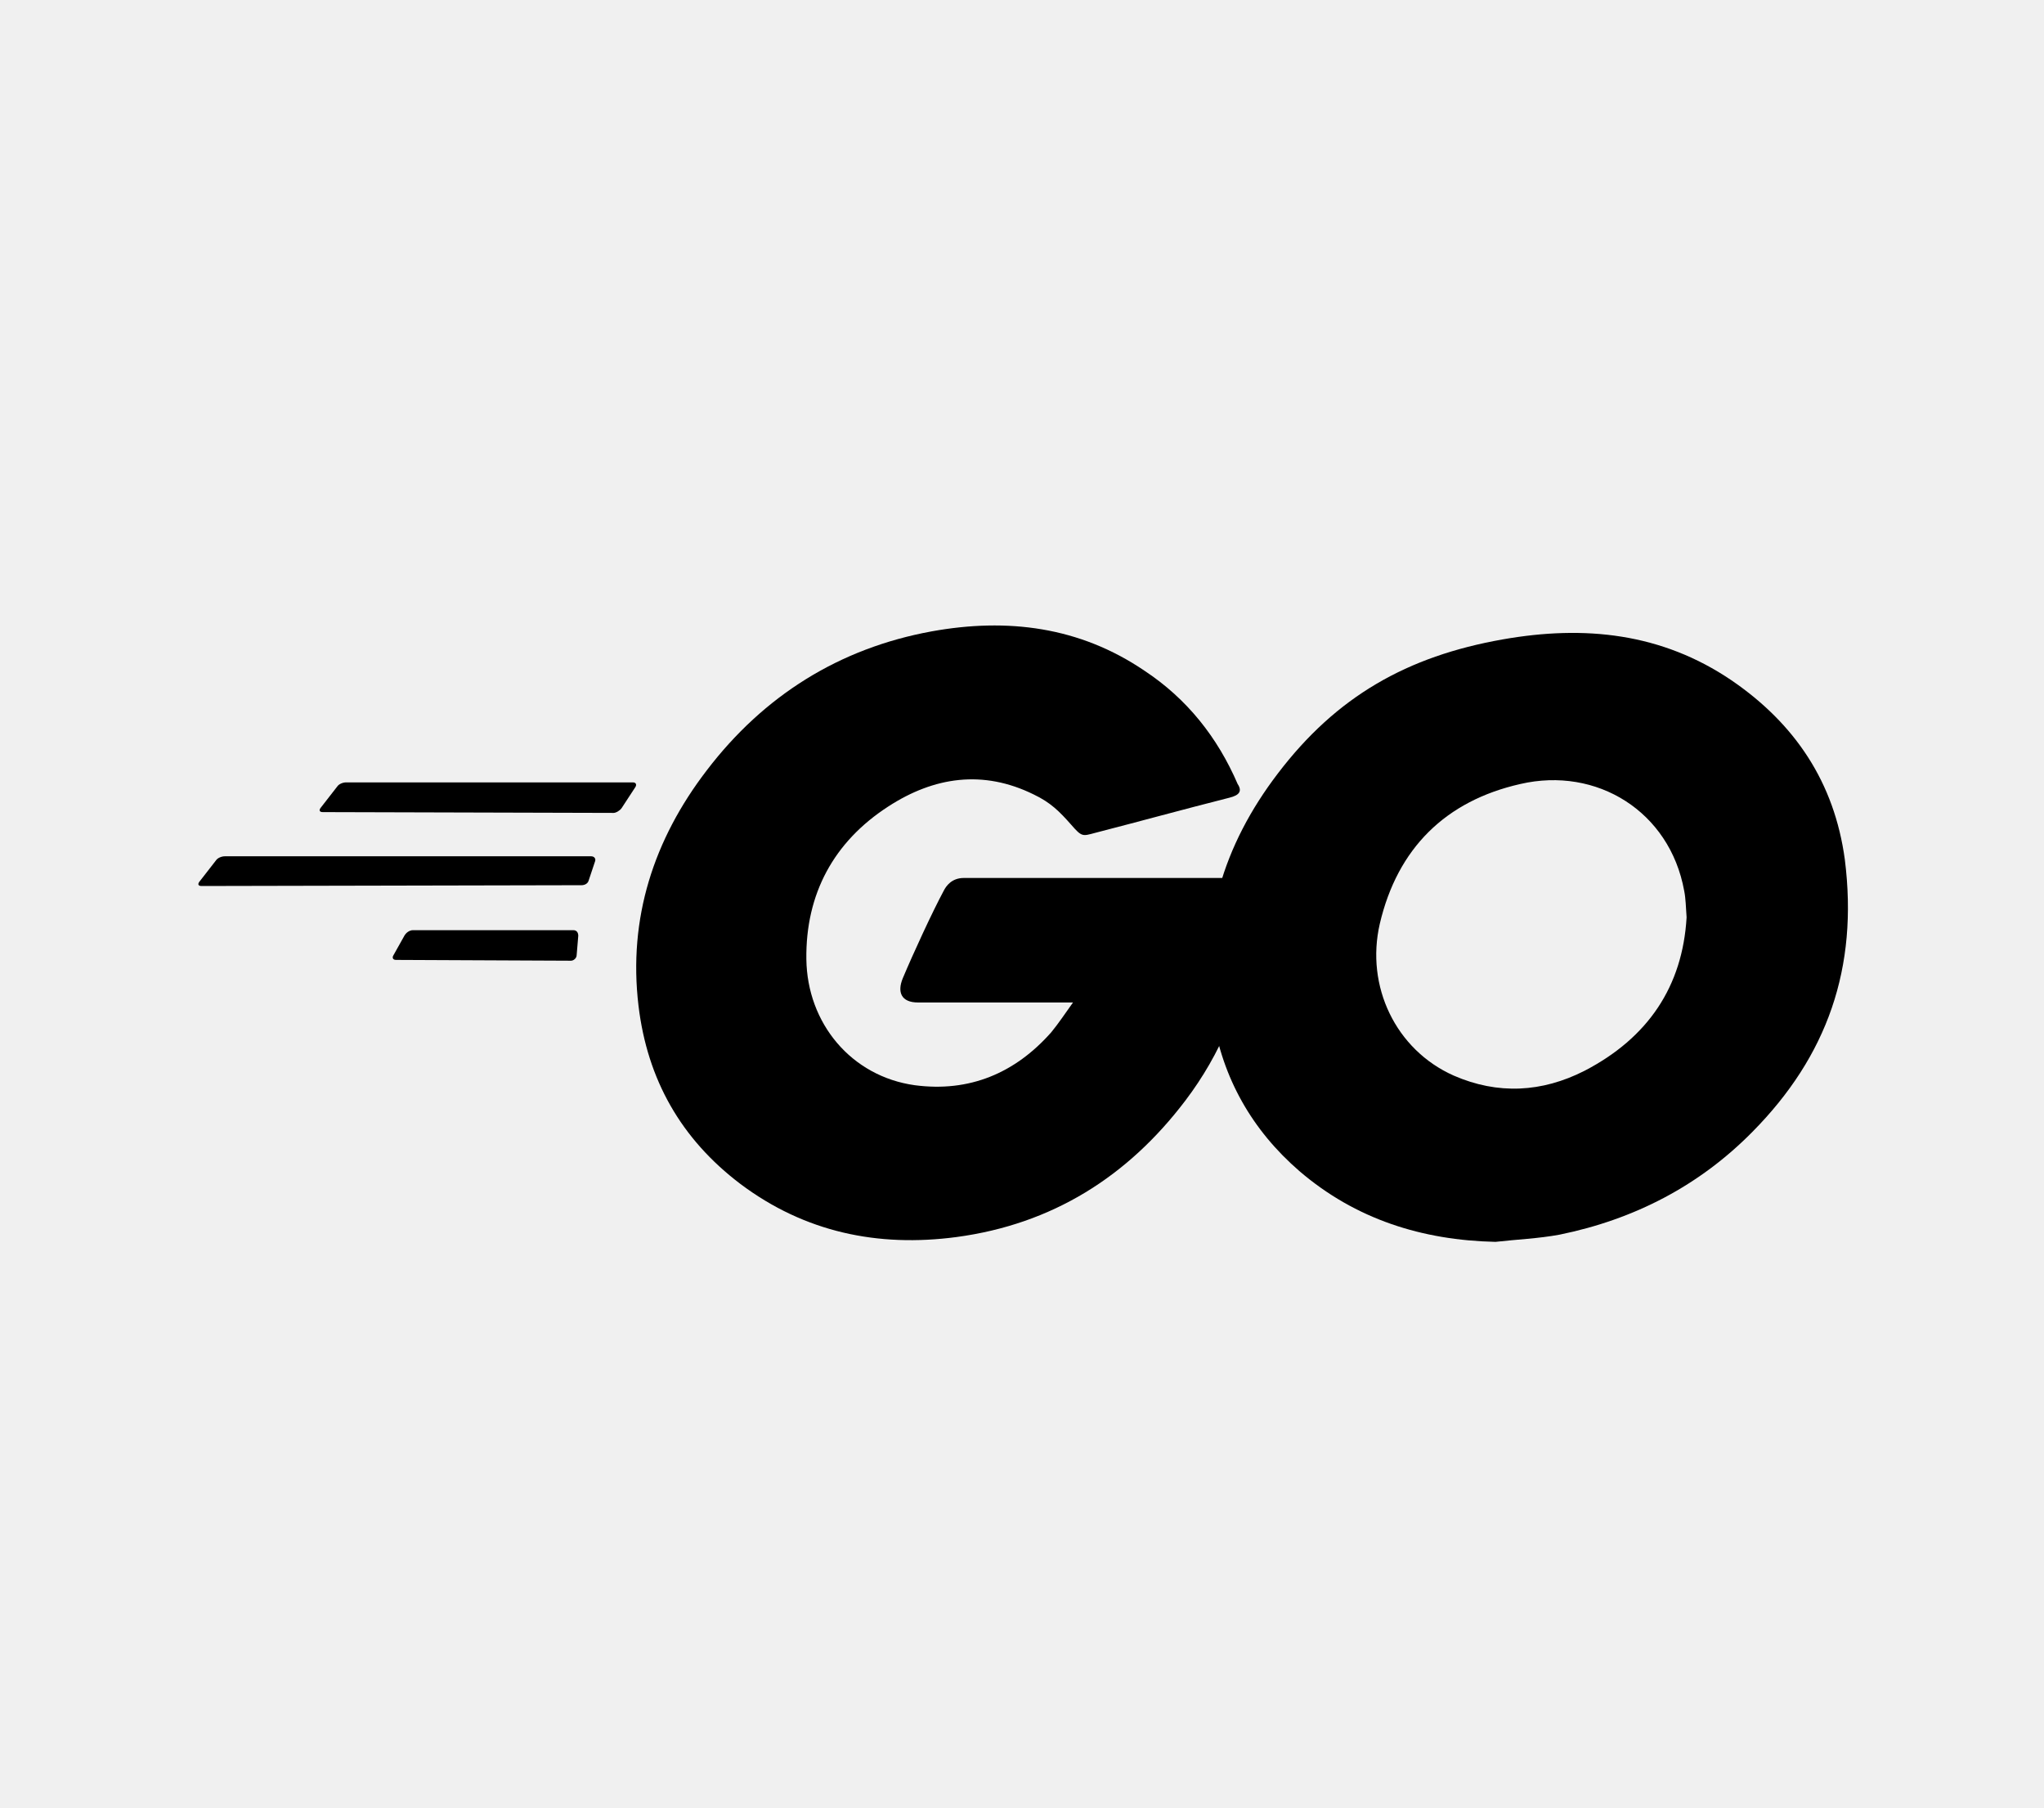
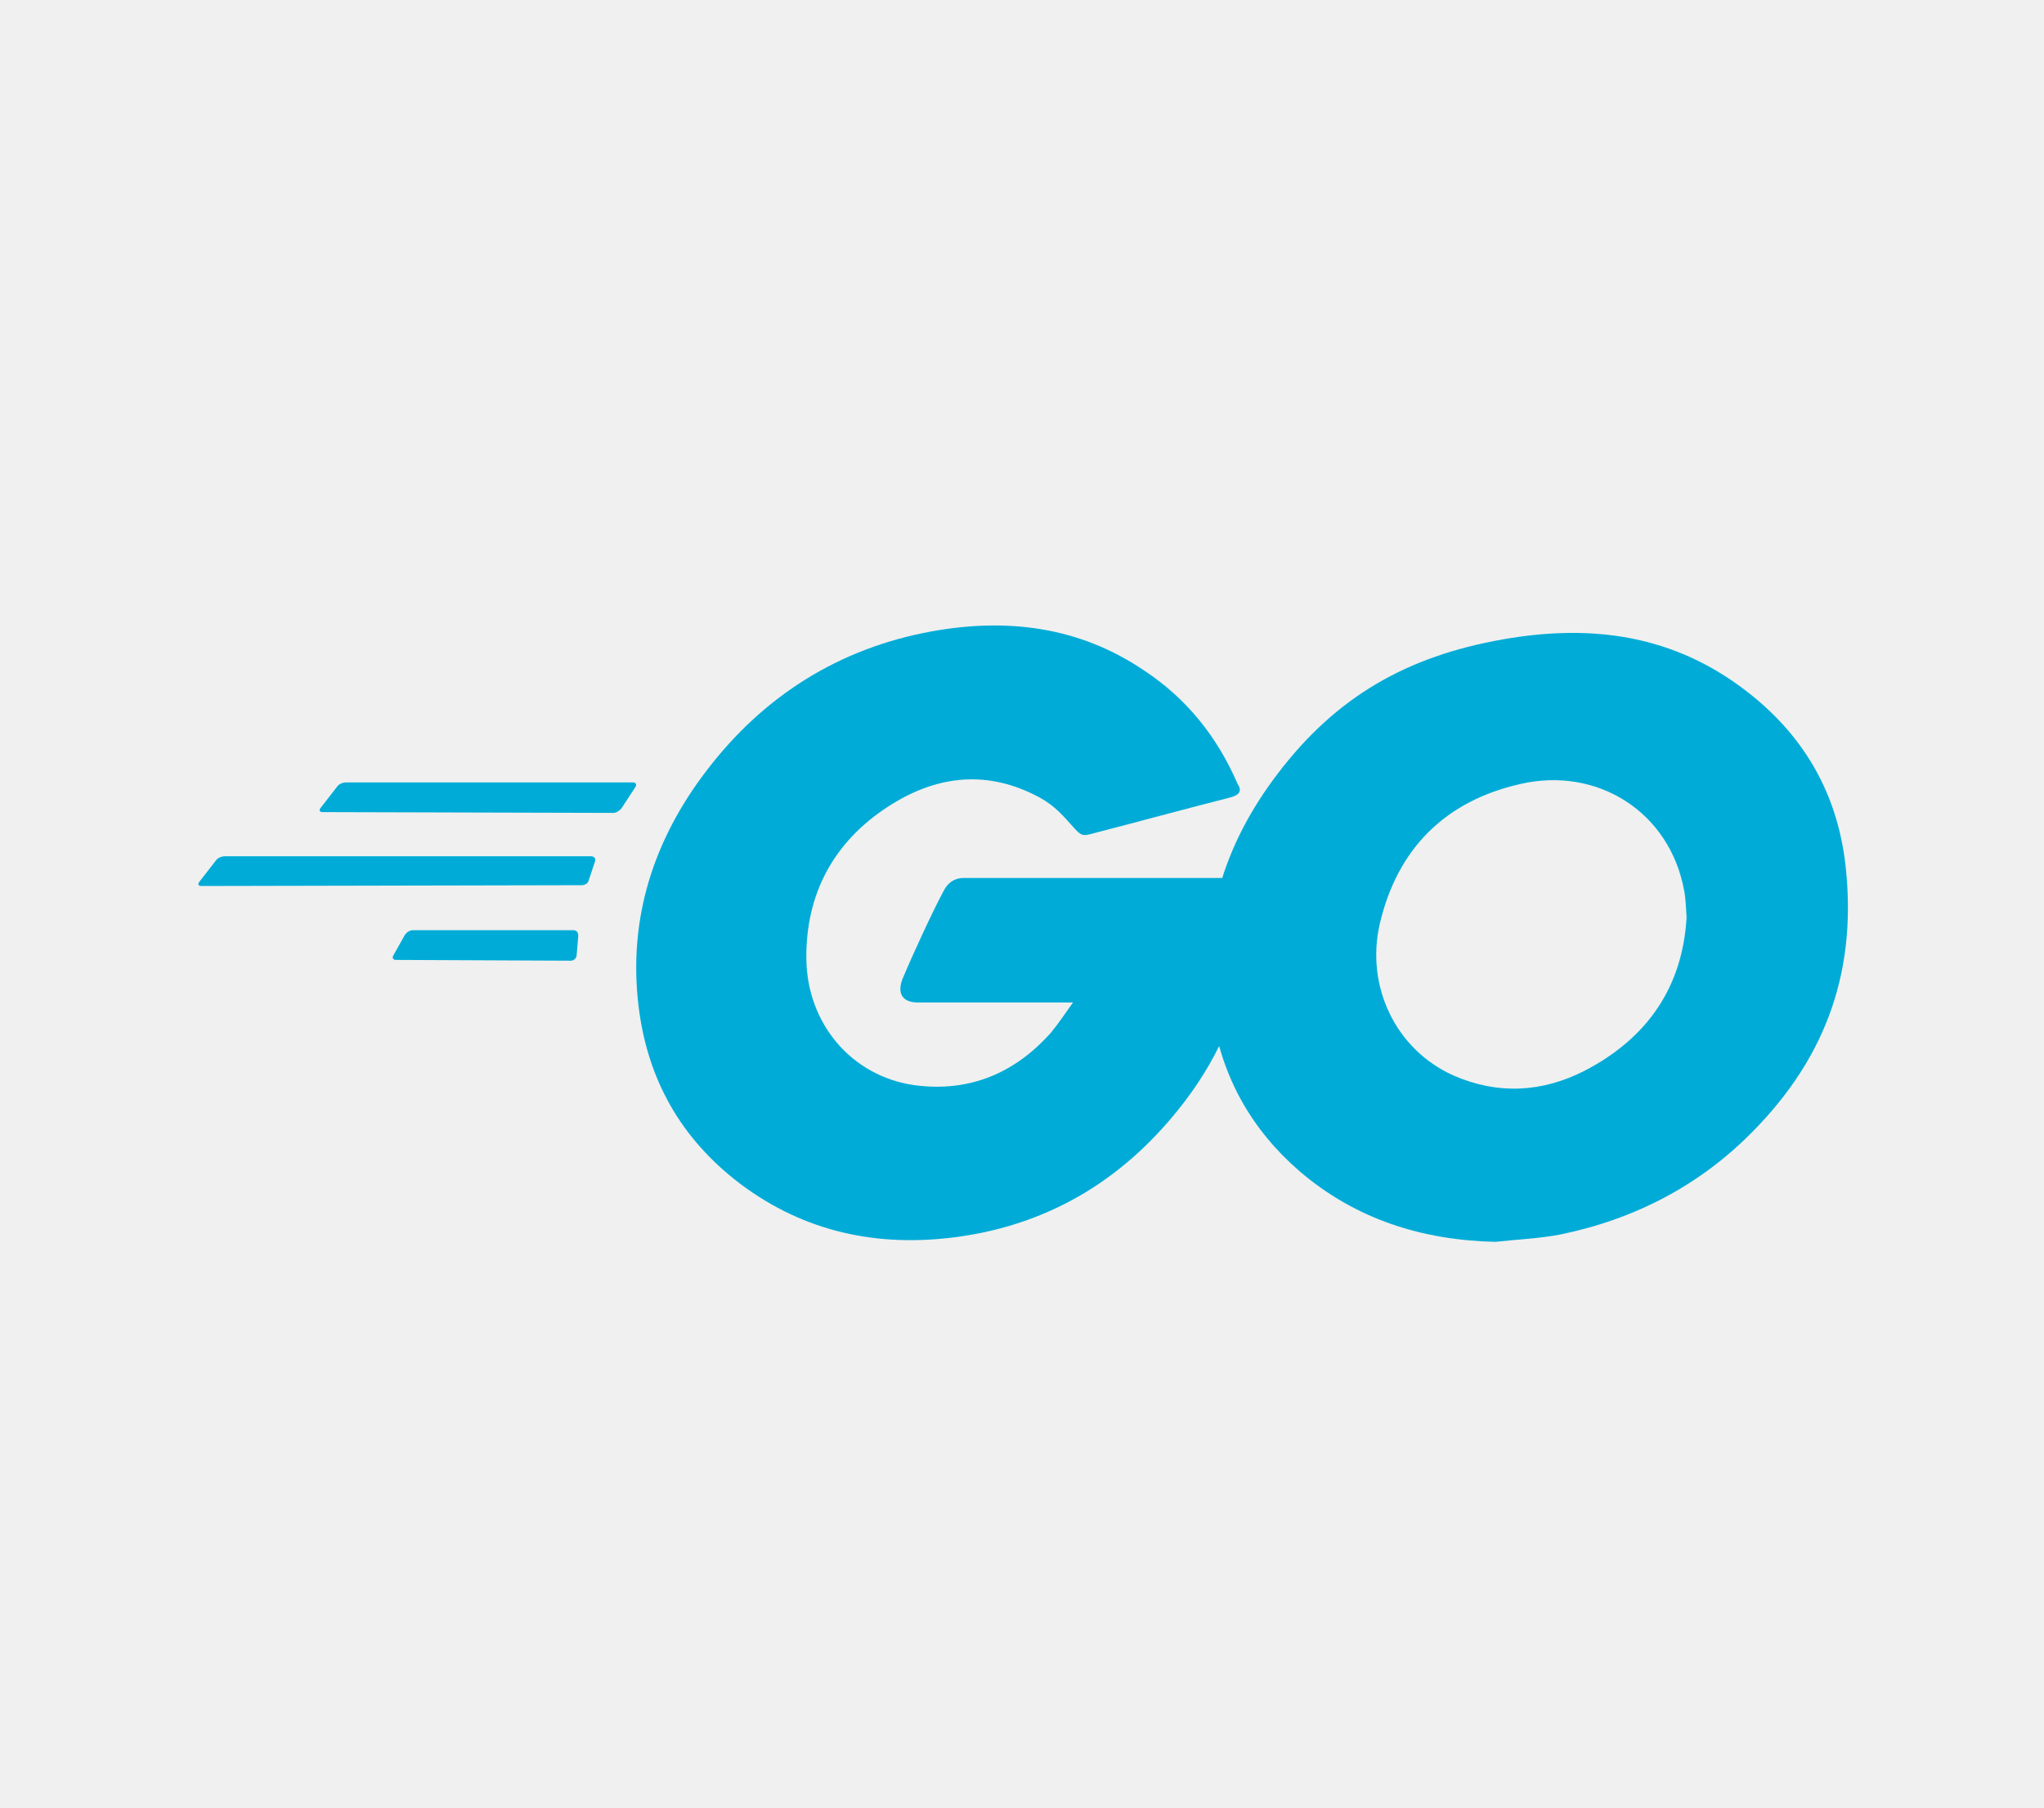
<svg xmlns="http://www.w3.org/2000/svg" version="1.1" id="Layer_1" x="0px" y="0px" viewBox="0 0 254.5 225" style="enable-background:new 0 0 254.5 225;" xml:space="preserve">
-   <style type="text/css">.st0{fill:#2DBCAF;}	.st1{fill:#5DC9E1;}	.st2{fill:#FDDD00;}	.st3{fill:#CE3262;}	.st4{fill:#00ACD7;}	.st5{fill:#FFFFFF;}</style>
+   <style type="text/css">
+ 	.st0{fill:#2DBCAF;}
+ 	.st1{fill:#5DC9E1;}
+ 	.st2{fill:#FDDD00;}
+ 	.st3{fill:#CE3262;}
+ 	.st4{fill:#00ACD7;}
+ 	.st5{fill:#FFFFFF;}
+ </style>
  <g>
    <g>
      <g>
        <g>
-           <path d="M40.2,101.1c-0.4,0-0.5-0.2-0.3-0.5l2.1-2.7c0.2-0.3,0.7-0.5,1.1-0.5l35.7,0c0.4,0,0.5,0.3,0.3,0.6l-1.7,2.6 c-0.2,0.3-0.7,0.6-1,0.6L40.2,101.1z" />
+           <path class="st4" d="M40.2,101.1c-0.4,0-0.5-0.2-0.3-0.5l2.1-2.7c0.2-0.3,0.7-0.5,1.1-0.5l35.7,0c0.4,0,0.5,0.3,0.3,0.6      l-1.7,2.6c-0.2,0.3-0.7,0.6-1,0.6L40.2,101.1z" />
        </g>
      </g>
    </g>
    <g>
      <g>
        <g>
-           <path d="M25.1,110.3c-0.4,0-0.5-0.2-0.3-0.5l2.1-2.7c0.2-0.3,0.7-0.5,1.1-0.5l45.6,0c0.4,0,0.6,0.3,0.5,0.6l-0.8,2.4 c-0.1,0.4-0.5,0.6-0.9,0.6L25.1,110.3z" />
+           <path class="st4" d="M25.1,110.3c-0.4,0-0.5-0.2-0.3-0.5l2.1-2.7c0.2-0.3,0.7-0.5,1.1-0.5l45.6,0c0.4,0,0.6,0.3,0.5,0.6      l-0.8,2.4c-0.1,0.4-0.5,0.6-0.9,0.6L25.1,110.3z" />
        </g>
      </g>
    </g>
    <g>
      <g>
        <g>
-           <path d="M49.3,119.5c-0.4,0-0.5-0.3-0.3-0.6l1.4-2.5c0.2-0.3,0.6-0.6,1-0.6l20,0c0.4,0,0.6,0.3,0.6,0.7l-0.2,2.4 c0,0.4-0.4,0.7-0.7,0.7L49.3,119.5z" />
+           <path class="st4" d="M49.3,119.5c-0.4,0-0.5-0.3-0.3-0.6l1.4-2.5c0.2-0.3,0.6-0.6,1-0.6l20,0c0.4,0,0.6,0.3,0.6,0.7l-0.2,2.4      c0,0.4-0.4,0.7-0.7,0.7L49.3,119.5z" />
        </g>
      </g>
    </g>
    <g>
-       <g id="CXHf1q_5_">
+       <g id="CXHf1q_3_">
        <g>
          <g>
-             <path d="M153.1,99.3c-6.3,1.6-10.6,2.8-16.8,4.4c-1.5,0.4-1.6,0.5-2.9-1c-1.5-1.7-2.6-2.8-4.7-3.8c-6.3-3.1-12.4-2.2-18.1,1.5 c-6.8,4.4-10.3,10.9-10.2,19c0.1,8,5.6,14.6,13.5,15.7c6.8,0.9,12.5-1.5,17-6.6c0.9-1.1,1.7-2.3,2.7-3.7c-3.6,0-8.1,0-19.3,0 c-2.1,0-2.6-1.3-1.9-3c1.3-3.1,3.7-8.3,5.1-10.9c0.3-0.6,1-1.6,2.5-1.6c5.1,0,23.9,0,36.4,0c-0.2,2.7-0.2,5.4-0.6,8.1 c-1.1,7.2-3.8,13.8-8.2,19.6c-7.2,9.5-16.6,15.4-28.5,17c-9.8,1.3-18.9-0.6-26.9-6.6c-7.4-5.6-11.6-13-12.7-22.2 c-1.3-10.9,1.9-20.7,8.5-29.3c7.1-9.3,16.5-15.2,28-17.3c9.4-1.7,18.4-0.6,26.5,4.9c5.3,3.5,9.1,8.3,11.6,14.1 C154.7,98.5,154.3,99,153.1,99.3z" />
+             <path class="st4" d="M153.1,99.3c-6.3,1.6-10.6,2.8-16.8,4.4c-1.5,0.4-1.6,0.5-2.9-1c-1.5-1.7-2.6-2.8-4.7-3.8       c-6.3-3.1-12.4-2.2-18.1,1.5c-6.8,4.4-10.3,10.9-10.2,19c0.1,8,5.6,14.6,13.5,15.7c6.8,0.9,12.5-1.5,17-6.6       c0.9-1.1,1.7-2.3,2.7-3.7c-3.6,0-8.1,0-19.3,0c-2.1,0-2.6-1.3-1.9-3c1.3-3.1,3.7-8.3,5.1-10.9c0.3-0.6,1-1.6,2.5-1.6       c5.1,0,23.9,0,36.4,0c-0.2,2.7-0.2,5.4-0.6,8.1c-1.1,7.2-3.8,13.8-8.2,19.6c-7.2,9.5-16.6,15.4-28.5,17       c-9.8,1.3-18.9-0.6-26.9-6.6c-7.4-5.6-11.6-13-12.7-22.2c-1.3-10.9,1.9-20.7,8.5-29.3c7.1-9.3,16.5-15.2,28-17.3       c9.4-1.7,18.4-0.6,26.5,4.9c5.3,3.5,9.1,8.3,11.6,14.1C154.7,98.5,154.3,99,153.1,99.3z" />
          </g>
          <g>
-             <path d="M186.2,154.6c-9.1-0.2-17.4-2.8-24.4-8.8c-5.9-5.1-9.6-11.6-10.8-19.3c-1.8-11.3,1.3-21.3,8.1-30.2 c7.3-9.6,16.1-14.6,28-16.7c10.2-1.8,19.8-0.8,28.5,5.1c7.9,5.4,12.8,12.7,14.1,22.3c1.7,13.5-2.2,24.5-11.5,33.9 c-6.6,6.7-14.7,10.9-24,12.8C191.5,154.2,188.8,154.3,186.2,154.6z M210,114.2c-0.1-1.3-0.1-2.3-0.3-3.3 c-1.8-9.9-10.9-15.5-20.4-13.3c-9.3,2.1-15.3,8-17.5,17.4c-1.8,7.8,2,15.7,9.2,18.9c5.5,2.4,11,2.1,16.3-0.6 C205.2,129.2,209.5,122.8,210,114.2z" />
+             <path class="st4" d="M186.2,154.6c-9.1-0.2-17.4-2.8-24.4-8.8c-5.9-5.1-9.6-11.6-10.8-19.3c-1.8-11.3,1.3-21.3,8.1-30.2       c7.3-9.6,16.1-14.6,28-16.7c10.2-1.8,19.8-0.8,28.5,5.1c7.9,5.4,12.8,12.7,14.1,22.3c1.7,13.5-2.2,24.5-11.5,33.9       c-6.6,6.7-14.7,10.9-24,12.8C191.5,154.2,188.8,154.3,186.2,154.6z M210,114.2c-0.1-1.3-0.1-2.3-0.3-3.3       c-1.8-9.9-10.9-15.5-20.4-13.3c-9.3,2.1-15.3,8-17.5,17.4c-1.8,7.8,2,15.7,9.2,18.9c5.5,2.4,11,2.1,16.3-0.6       C205.2,129.2,209.5,122.8,210,114.2z" />
          </g>
        </g>
      </g>
    </g>
  </g>
</svg>
